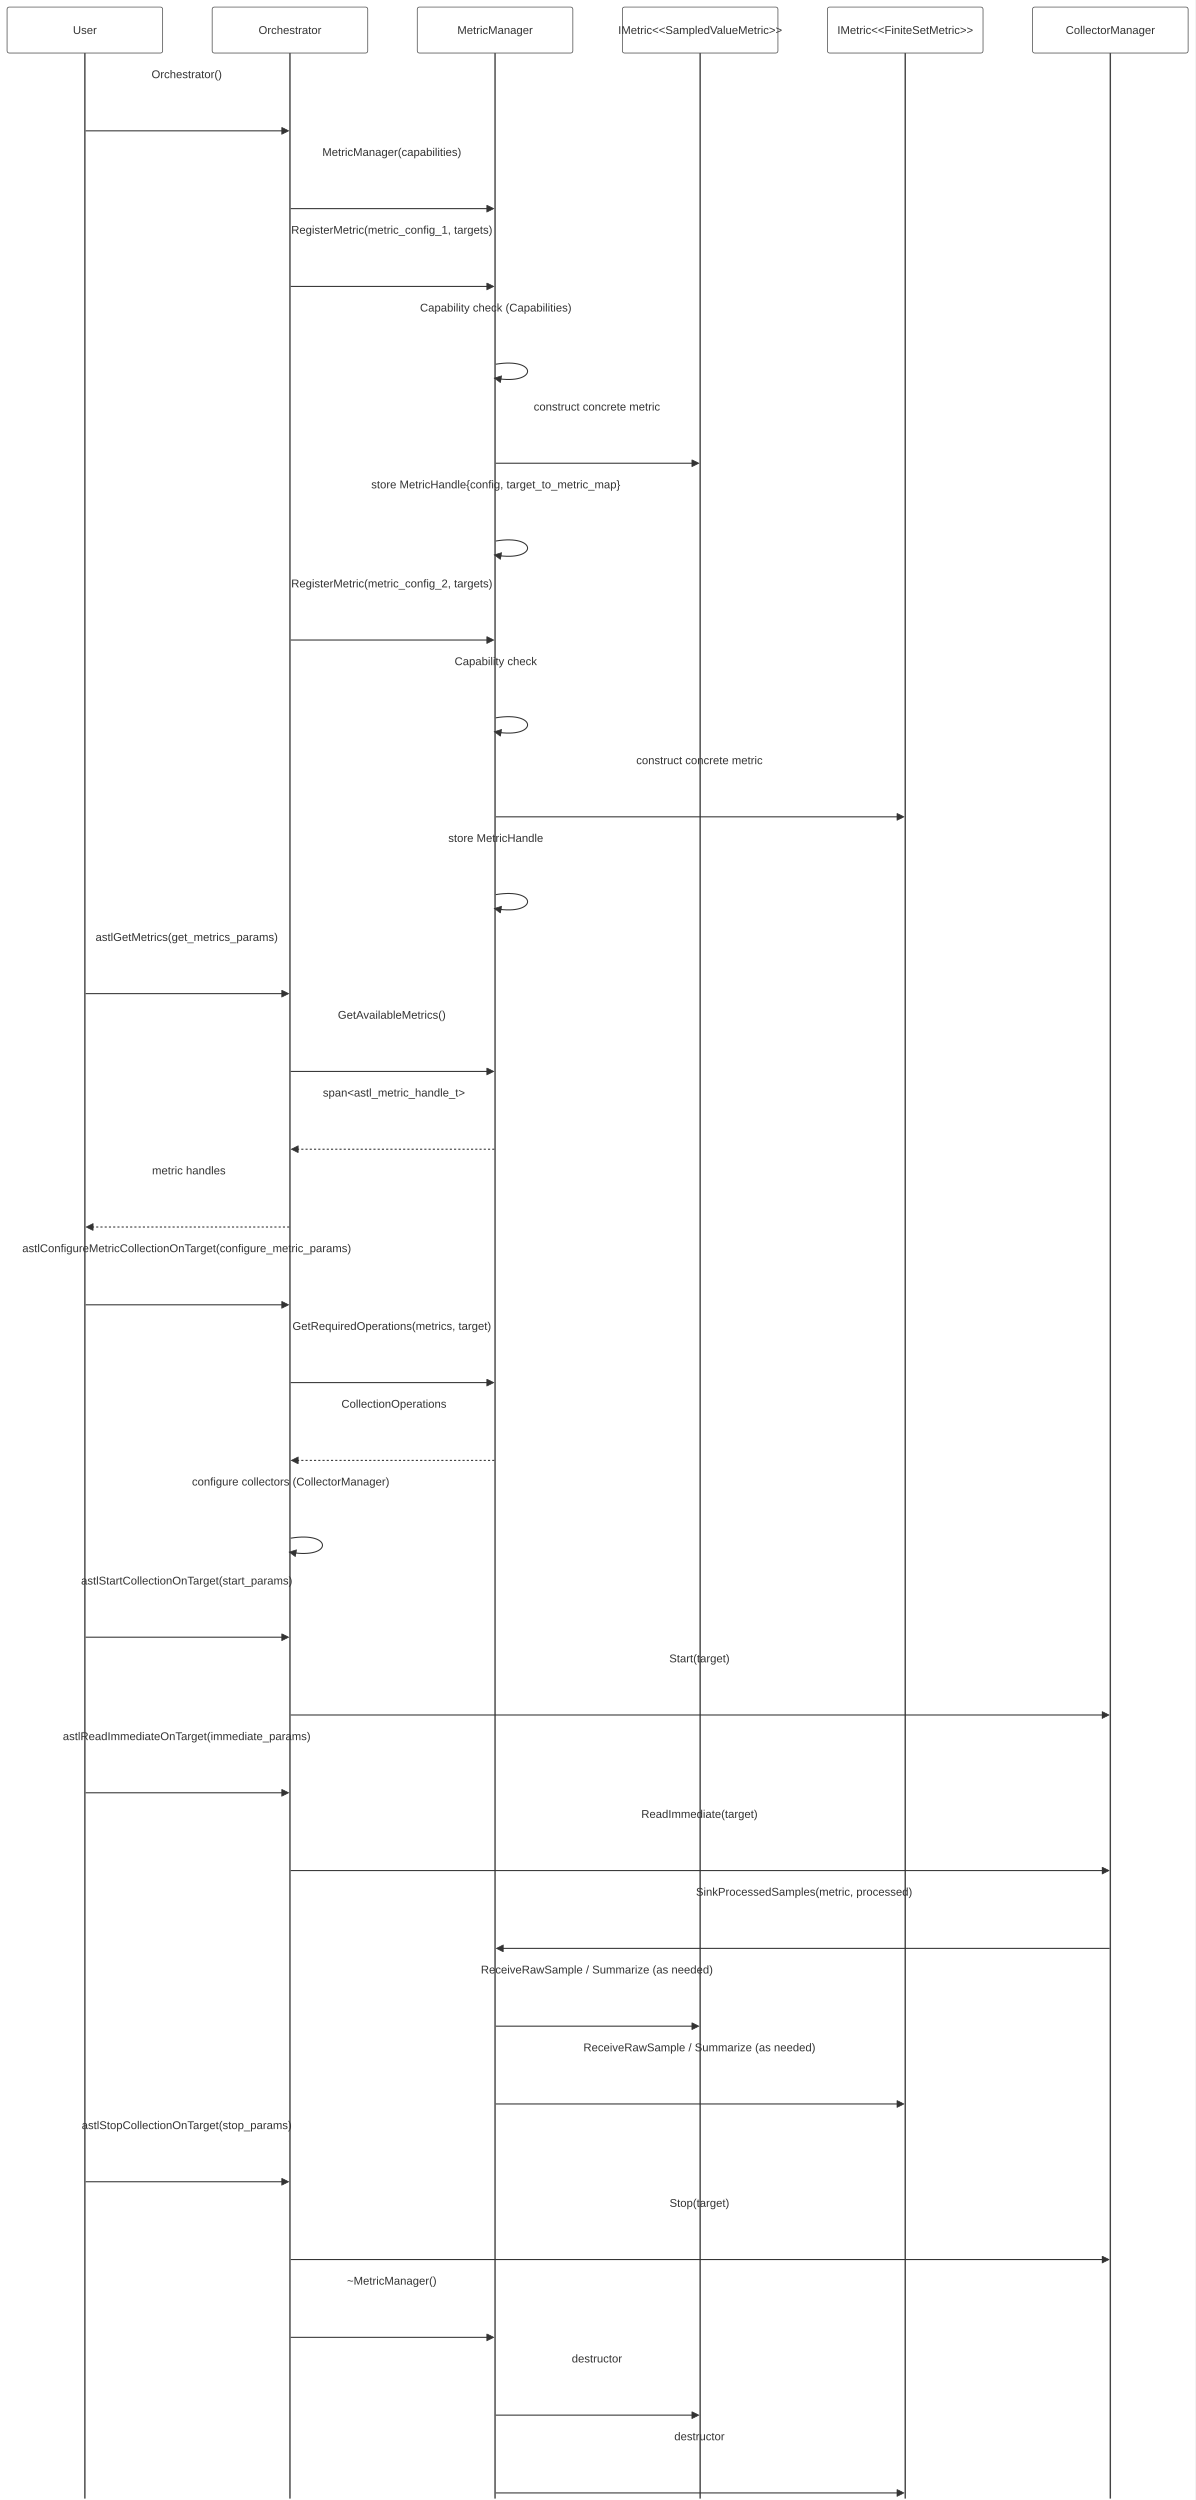
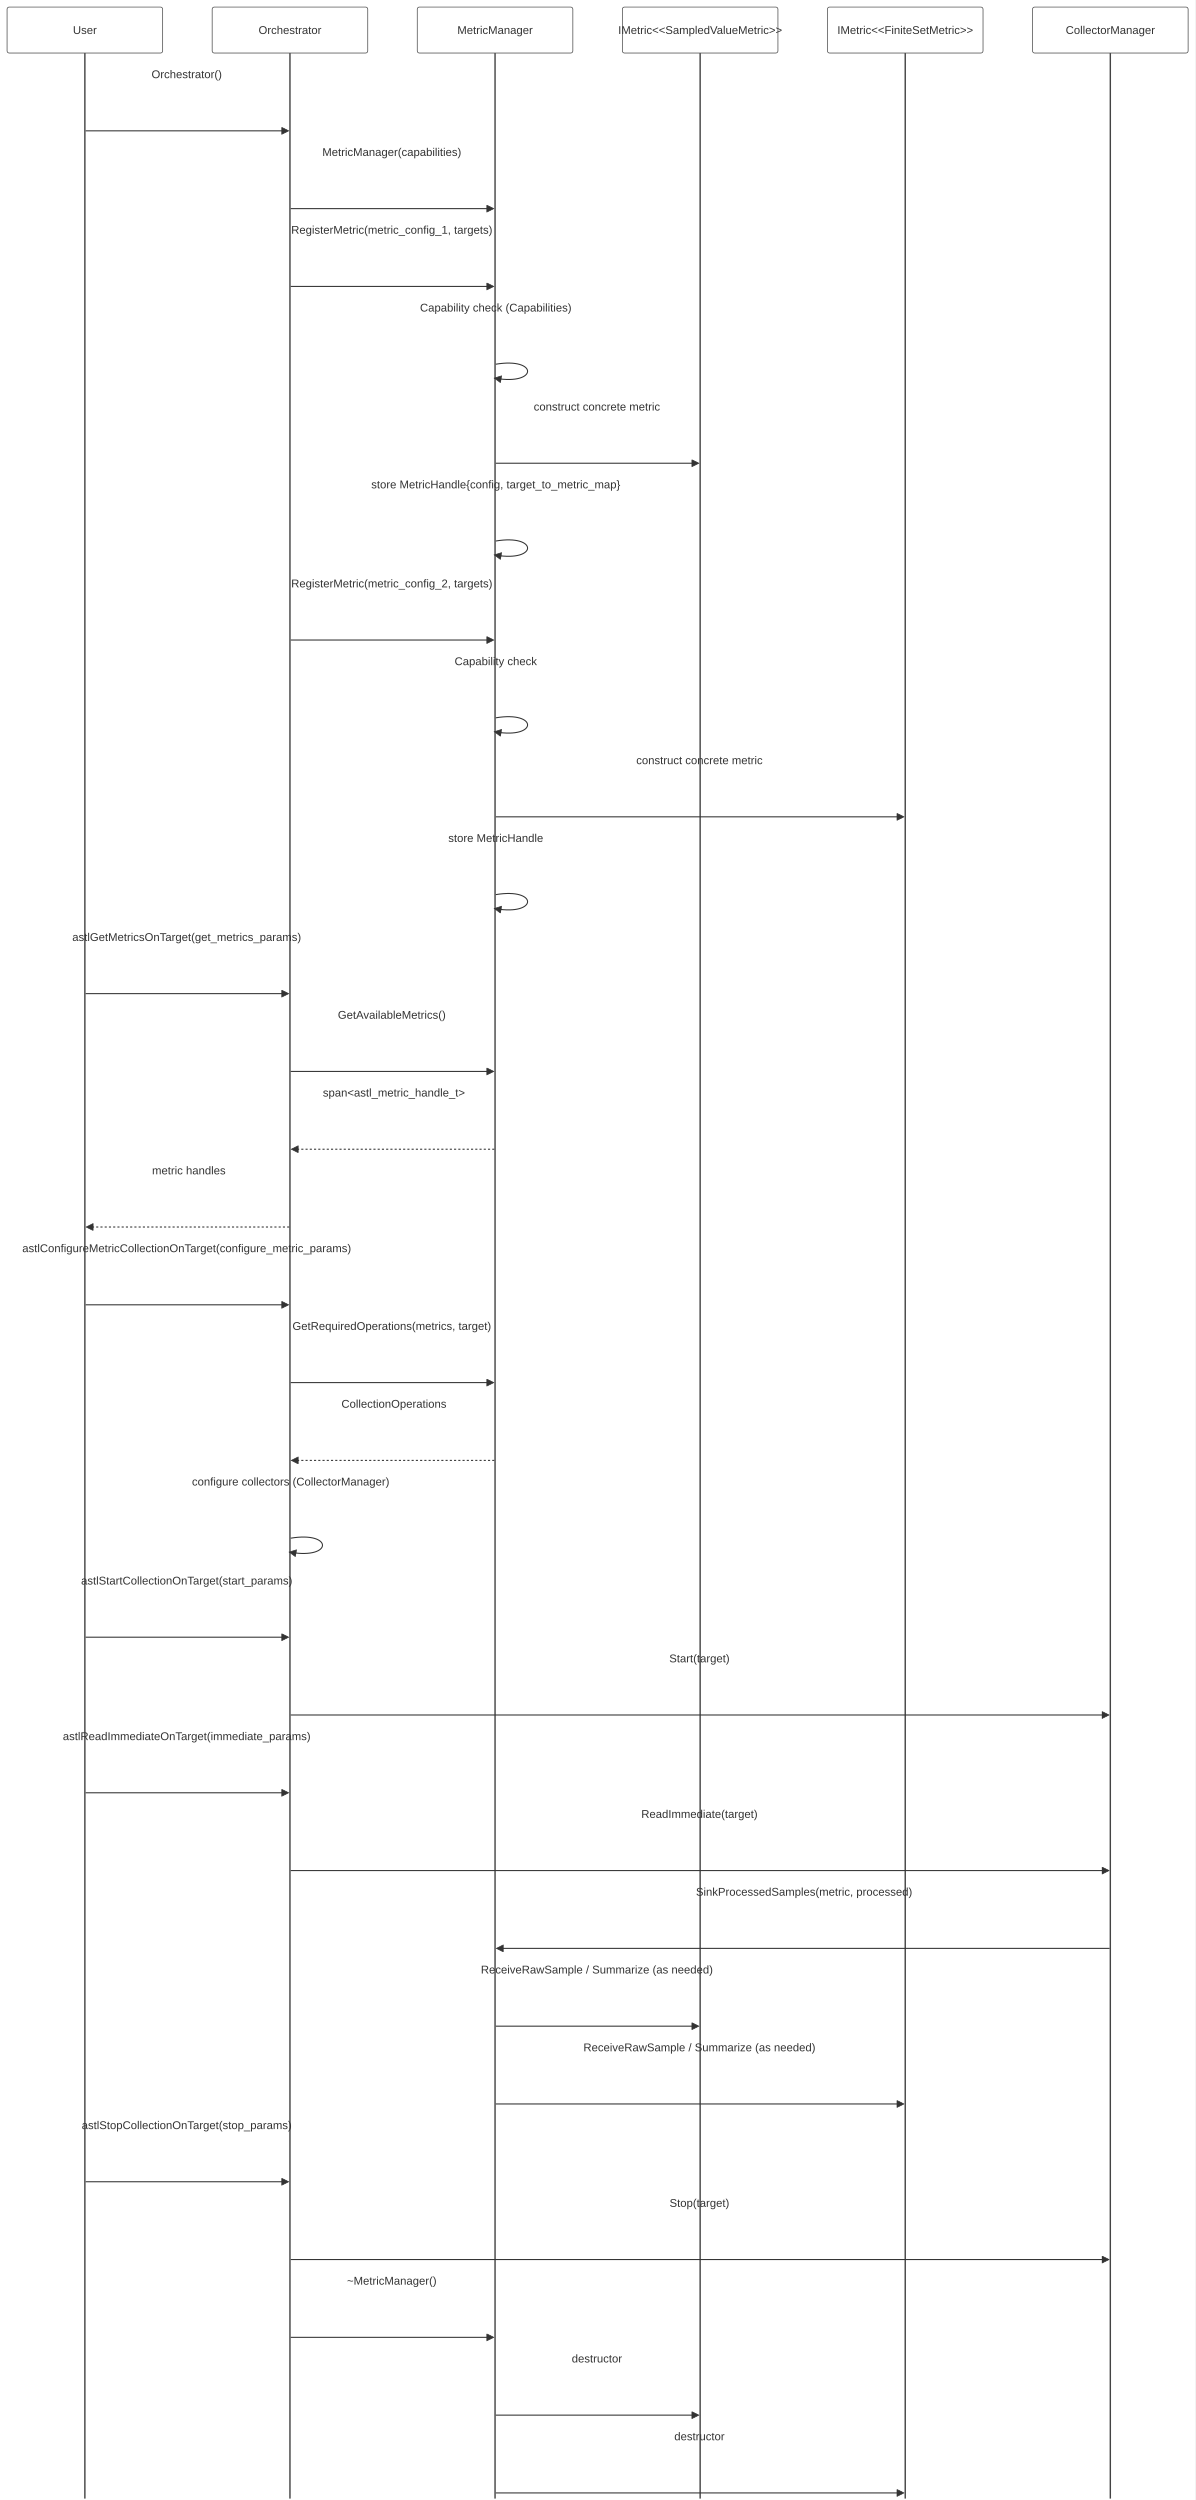
<svg xmlns="http://www.w3.org/2000/svg" id="mmd_MetricManager_sequence_mmd" viewBox="-10 -10 1690 3535" role="graphics-document document" aria-roledescription="sequence">
  <rect x="-10" y="-10" width="1690" height="3535" fill="white" />
  <g>
    <line id="actor5" x1="1560" y1="5" x2="1560" y2="3523" class="200" stroke-width="0.5px" stroke="#999" />
    <g id="root-5">
      <rect x="1450" y="0" fill="#eaeaea" stroke="#666" width="220" height="65" name="CollectorManager" rx="3" ry="3" class="actor actor-top" />
      <text x="1560" y="32.5" style="text-anchor: middle; font-size: 16px; font-weight: 400; font-family: &quot;trebuchet ms&quot;, verdana, arial, sans-serif;;" dominant-baseline="central" alignment-baseline="central" class="actor">
        <tspan x="1560" dy="0">CollectorManager</tspan>
      </text>
    </g>
  </g>
  <g>
    <line id="actor4" x1="1270" y1="5" x2="1270" y2="3523" class="200" stroke-width="0.5px" stroke="#999" />
    <g id="root-4">
      <rect x="1160" y="0" fill="#eaeaea" stroke="#666" width="220" height="65" name="Metric2" rx="3" ry="3" class="actor actor-top" />
      <text x="1270" y="32.5" style="text-anchor: middle; font-size: 16px; font-weight: 400; font-family: &quot;trebuchet ms&quot;, verdana, arial, sans-serif;;" dominant-baseline="central" alignment-baseline="central" class="actor">
        <tspan x="1270" dy="0">IMetric&lt;&lt;FiniteSetMetric&gt;&gt;</tspan>
      </text>
    </g>
  </g>
  <g>
    <line id="actor3" x1="980" y1="5" x2="980" y2="3523" class="200" stroke-width="0.5px" stroke="#999" />
    <g id="root-3">
      <rect x="870" y="0" fill="#eaeaea" stroke="#666" width="220" height="65" name="Metric1" rx="3" ry="3" class="actor actor-top" />
      <text x="980" y="32.5" style="text-anchor: middle; font-size: 16px; font-weight: 400; font-family: &quot;trebuchet ms&quot;, verdana, arial, sans-serif;;" dominant-baseline="central" alignment-baseline="central" class="actor">
        <tspan x="980" dy="0">IMetric&lt;&lt;SampledValueMetric&gt;&gt;</tspan>
      </text>
    </g>
  </g>
  <g>
    <line id="actor2" x1="690" y1="5" x2="690" y2="3523" class="200" stroke-width="0.5px" stroke="#999" />
    <g id="root-2">
      <rect x="580" y="0" fill="#eaeaea" stroke="#666" width="220" height="65" name="MetricManager" rx="3" ry="3" class="actor actor-top" />
      <text x="690" y="32.5" style="text-anchor: middle; font-size: 16px; font-weight: 400; font-family: &quot;trebuchet ms&quot;, verdana, arial, sans-serif;;" dominant-baseline="central" alignment-baseline="central" class="actor">
        <tspan x="690" dy="0">MetricManager</tspan>
      </text>
    </g>
  </g>
  <g>
    <line id="actor1" x1="400" y1="5" x2="400" y2="3523" class="200" stroke-width="0.5px" stroke="#999" />
    <g id="root-1">
      <rect x="290" y="0" fill="#eaeaea" stroke="#666" width="220" height="65" name="Orchestrator" rx="3" ry="3" class="actor actor-top" />
      <text x="400" y="32.5" style="text-anchor: middle; font-size: 16px; font-weight: 400; font-family: &quot;trebuchet ms&quot;, verdana, arial, sans-serif;;" dominant-baseline="central" alignment-baseline="central" class="actor">
        <tspan x="400" dy="0">Orchestrator</tspan>
      </text>
    </g>
  </g>
  <g>
    <line id="actor0" x1="110" y1="5" x2="110" y2="3523" class="200" stroke-width="0.5px" stroke="#999" />
    <g id="root-0">
      <rect x="0" y="0" fill="#eaeaea" stroke="#666" width="220" height="65" name="User" rx="3" ry="3" class="actor actor-top" />
      <text x="110" y="32.5" style="text-anchor: middle; font-size: 16px; font-weight: 400; font-family: &quot;trebuchet ms&quot;, verdana, arial, sans-serif;;" dominant-baseline="central" alignment-baseline="central" class="actor">
        <tspan x="110" dy="0">User</tspan>
      </text>
    </g>
  </g>
  <style>#mmd_MetricManager_sequence_mmd{font-family:"trebuchet ms",verdana,arial,sans-serif;font-size:13px;fill:#333;}#mmd_MetricManager_sequence_mmd .error-icon{fill:#ffffff;}#mmd_MetricManager_sequence_mmd .error-text{fill:#000000;stroke:#000000;}#mmd_MetricManager_sequence_mmd .edge-thickness-normal{stroke-width:2px;}#mmd_MetricManager_sequence_mmd .edge-thickness-thick{stroke-width:3.5px;}#mmd_MetricManager_sequence_mmd .edge-pattern-solid{stroke-dasharray:0;}#mmd_MetricManager_sequence_mmd .edge-pattern-dashed{stroke-dasharray:3;}#mmd_MetricManager_sequence_mmd .edge-pattern-dotted{stroke-dasharray:2;}#mmd_MetricManager_sequence_mmd .marker{fill:#000000;stroke:#000000;}#mmd_MetricManager_sequence_mmd .marker.cross{stroke:#000000;}#mmd_MetricManager_sequence_mmd svg{font-family:"trebuchet ms",verdana,arial,sans-serif;font-size:13px;}#mmd_MetricManager_sequence_mmd .actor{stroke:#444444;fill:#ffffff;}#mmd_MetricManager_sequence_mmd text.actor&gt;tspan{fill:#333;stroke:none;}#mmd_MetricManager_sequence_mmd .actor-line{stroke:grey;}#mmd_MetricManager_sequence_mmd .messageLine0{stroke-width:1.5;stroke-dasharray:none;stroke:#333;}#mmd_MetricManager_sequence_mmd .messageLine1{stroke-width:1.5;stroke-dasharray:2,2;stroke:#333;}#mmd_MetricManager_sequence_mmd #arrowhead path{fill:#333;stroke:#333;}#mmd_MetricManager_sequence_mmd .sequenceNumber{fill:#ffffff;}#mmd_MetricManager_sequence_mmd #sequencenumber{fill:#333;}#mmd_MetricManager_sequence_mmd #crosshead path{fill:#333;stroke:#333;}#mmd_MetricManager_sequence_mmd .messageText{fill:#333;stroke:none;}#mmd_MetricManager_sequence_mmd .labelBox{stroke:#444444;fill:#ffffff;}#mmd_MetricManager_sequence_mmd .labelText,#mmd_MetricManager_sequence_mmd .labelText&gt;tspan{fill:#333;stroke:none;}#mmd_MetricManager_sequence_mmd .loopText,#mmd_MetricManager_sequence_mmd .loopText&gt;tspan{fill:#333;stroke:none;}#mmd_MetricManager_sequence_mmd .loopLine{stroke-width:2px;stroke-dasharray:2,2;stroke:#444444;fill:#444444;}#mmd_MetricManager_sequence_mmd .note{stroke:hsl(52.683, 60%, 73.922%);fill:#fff5ad;}#mmd_MetricManager_sequence_mmd .noteText,#mmd_MetricManager_sequence_mmd .noteText&gt;tspan{fill:#333;stroke:none;}#mmd_MetricManager_sequence_mmd .activation0{fill:hsl(-120, 0%, 100%);stroke:hsl(-120, 0%, 90%);}#mmd_MetricManager_sequence_mmd .activation1{fill:hsl(-120, 0%, 100%);stroke:hsl(-120, 0%, 90%);}#mmd_MetricManager_sequence_mmd .activation2{fill:hsl(-120, 0%, 100%);stroke:hsl(-120, 0%, 90%);}#mmd_MetricManager_sequence_mmd .actorPopupMenu{position:absolute;}#mmd_MetricManager_sequence_mmd .actorPopupMenuPanel{position:absolute;fill:#ffffff;box-shadow:0px 8px 16px 0px rgba(0,0,0,0.2);filter:drop-shadow(3px 5px 2px rgb(0 0 0 / 0.4));}#mmd_MetricManager_sequence_mmd .actor-man line{stroke:#444444;fill:#ffffff;}#mmd_MetricManager_sequence_mmd .actor-man circle,#mmd_MetricManager_sequence_mmd line{stroke:#444444;fill:#ffffff;stroke-width:2px;}#mmd_MetricManager_sequence_mmd :root{--mermaid-font-family:"trebuchet ms",verdana,arial,sans-serif;}</style>
  <g />
  <defs>
    <symbol id="computer" width="24" height="24">
      <path transform="scale(.5)" d="M2 2v13h20v-13h-20zm18 11h-16v-9h16v9zm-10.228 6l.466-1h3.524l.467 1h-4.457zm14.228 3h-24l2-6h2.104l-1.33 4h18.45l-1.297-4h2.073l2 6zm-5-10h-14v-7h14v7z" />
    </symbol>
  </defs>
  <defs>
    <symbol id="database" fill-rule="evenodd" clip-rule="evenodd">
      <path transform="scale(.5)" d="M12.258.001l.256.004.255.005.253.008.251.01.249.012.247.015.246.016.242.019.241.02.239.023.236.024.233.027.231.028.229.031.225.032.223.034.22.036.217.038.214.04.211.041.208.043.205.045.201.046.198.048.194.05.191.051.187.053.183.054.18.056.175.057.172.059.168.06.163.061.16.063.155.064.15.066.074.033.073.033.071.034.07.034.069.035.068.035.067.035.066.035.064.036.064.036.062.036.06.036.06.037.058.037.058.037.055.038.055.038.053.038.052.038.051.039.05.039.048.039.047.039.045.04.044.04.043.04.041.04.04.041.039.041.037.041.036.041.034.041.033.042.032.042.03.042.029.042.027.042.026.043.024.043.023.043.021.043.02.043.018.044.017.043.015.044.013.044.012.044.011.045.009.044.007.045.006.045.004.045.002.045.001.045v17l-.001.045-.002.045-.004.045-.006.045-.007.045-.009.044-.011.045-.012.044-.013.044-.015.044-.017.043-.018.044-.02.043-.021.043-.023.043-.024.043-.026.043-.027.042-.029.042-.03.042-.032.042-.033.042-.034.041-.036.041-.037.041-.039.041-.04.041-.041.04-.043.04-.044.04-.045.04-.047.039-.048.039-.05.039-.051.039-.052.038-.053.038-.055.038-.055.038-.058.037-.058.037-.06.037-.06.036-.062.036-.064.036-.064.036-.066.035-.067.035-.068.035-.069.035-.07.034-.071.034-.073.033-.074.033-.15.066-.155.064-.16.063-.163.061-.168.06-.172.059-.175.057-.18.056-.183.054-.187.053-.191.051-.194.05-.198.048-.201.046-.205.045-.208.043-.211.041-.214.04-.217.038-.22.036-.223.034-.225.032-.229.031-.231.028-.233.027-.236.024-.239.023-.241.02-.242.019-.246.016-.247.015-.249.012-.251.01-.253.008-.255.005-.256.004-.258.001-.258-.001-.256-.004-.255-.005-.253-.008-.251-.01-.249-.012-.247-.015-.245-.016-.243-.019-.241-.02-.238-.023-.236-.024-.234-.027-.231-.028-.228-.031-.226-.032-.223-.034-.22-.036-.217-.038-.214-.04-.211-.041-.208-.043-.204-.045-.201-.046-.198-.048-.195-.05-.19-.051-.187-.053-.184-.054-.179-.056-.176-.057-.172-.059-.167-.06-.164-.061-.159-.063-.155-.064-.151-.066-.074-.033-.072-.033-.072-.034-.07-.034-.069-.035-.068-.035-.067-.035-.066-.035-.064-.036-.063-.036-.062-.036-.061-.036-.06-.037-.058-.037-.057-.037-.056-.038-.055-.038-.053-.038-.052-.038-.051-.039-.049-.039-.049-.039-.046-.039-.046-.04-.044-.04-.043-.04-.041-.04-.04-.041-.039-.041-.037-.041-.036-.041-.034-.041-.033-.042-.032-.042-.03-.042-.029-.042-.027-.042-.026-.043-.024-.043-.023-.043-.021-.043-.02-.043-.018-.044-.017-.043-.015-.044-.013-.044-.012-.044-.011-.045-.009-.044-.007-.045-.006-.045-.004-.045-.002-.045-.001-.045v-17l.001-.045.002-.045.004-.045.006-.045.007-.045.009-.044.011-.045.012-.044.013-.044.015-.044.017-.043.018-.044.02-.043.021-.043.023-.043.024-.043.026-.043.027-.042.029-.042.03-.042.032-.042.033-.042.034-.041.036-.041.037-.041.039-.041.04-.041.041-.04.043-.04.044-.04.046-.04.046-.039.049-.039.049-.039.051-.039.052-.038.053-.038.055-.038.056-.038.057-.037.058-.037.06-.037.061-.036.062-.036.063-.036.064-.036.066-.035.067-.035.068-.035.069-.035.07-.034.072-.034.072-.033.074-.033.151-.066.155-.064.159-.063.164-.061.167-.06.172-.059.176-.057.179-.056.184-.054.187-.053.19-.051.195-.05.198-.048.201-.046.204-.045.208-.043.211-.041.214-.04.217-.038.22-.036.223-.034.226-.032.228-.031.231-.028.234-.027.236-.024.238-.023.241-.02.243-.019.245-.016.247-.015.249-.012.251-.01.253-.008.255-.005.256-.004.258-.001.258.001zm-9.258 20.499v.01l.001.021.003.021.004.022.005.021.006.022.007.022.009.023.01.022.011.023.012.023.013.023.015.023.016.024.017.023.018.024.019.024.021.024.022.025.023.024.024.025.052.049.056.05.061.051.066.051.07.051.075.051.079.052.084.052.088.052.092.052.097.052.102.051.105.052.11.052.114.051.119.051.123.051.127.05.131.05.135.05.139.048.144.049.147.047.152.047.155.047.16.045.163.045.167.043.171.043.176.041.178.041.183.039.187.039.19.037.194.035.197.035.202.033.204.031.209.03.212.029.216.027.219.025.222.024.226.021.23.02.233.018.236.016.24.015.243.012.246.01.249.008.253.005.256.004.259.001.26-.001.257-.004.254-.005.25-.008.247-.011.244-.012.241-.014.237-.016.233-.018.231-.021.226-.021.224-.024.22-.026.216-.027.212-.028.21-.031.205-.031.202-.034.198-.034.194-.036.191-.037.187-.039.183-.04.179-.04.175-.042.172-.043.168-.044.163-.045.16-.046.155-.046.152-.047.148-.048.143-.049.139-.049.136-.05.131-.05.126-.05.123-.051.118-.052.114-.051.11-.052.106-.052.101-.052.096-.052.092-.052.088-.053.083-.051.079-.052.074-.052.07-.051.065-.051.06-.051.056-.05.051-.05.023-.024.023-.025.021-.024.02-.024.019-.024.018-.024.017-.024.015-.023.014-.024.013-.023.012-.023.01-.023.01-.022.008-.022.006-.022.006-.022.004-.022.004-.021.001-.021.001-.021v-4.127l-.077.055-.08.053-.083.054-.085.053-.087.052-.09.052-.093.051-.095.05-.097.05-.1.049-.102.049-.105.048-.106.047-.109.047-.111.046-.114.045-.115.045-.118.044-.12.043-.122.042-.124.042-.126.041-.128.04-.13.04-.132.038-.134.038-.135.037-.138.037-.139.035-.142.035-.143.034-.144.033-.147.032-.148.031-.15.03-.151.03-.153.029-.154.027-.156.027-.158.026-.159.025-.161.024-.162.023-.163.022-.165.021-.166.02-.167.019-.169.018-.169.017-.171.016-.173.015-.173.014-.175.013-.175.012-.177.011-.178.01-.179.008-.179.008-.181.006-.182.005-.182.004-.184.003-.184.002h-.37l-.184-.002-.184-.003-.182-.004-.182-.005-.181-.006-.179-.008-.179-.008-.178-.01-.176-.011-.176-.012-.175-.013-.173-.014-.172-.015-.171-.016-.17-.017-.169-.018-.167-.019-.166-.02-.165-.021-.163-.022-.162-.023-.161-.024-.159-.025-.157-.026-.156-.027-.155-.027-.153-.029-.151-.03-.15-.03-.148-.031-.146-.032-.145-.033-.143-.034-.141-.035-.14-.035-.137-.037-.136-.037-.134-.038-.132-.038-.13-.04-.128-.04-.126-.041-.124-.042-.122-.042-.12-.044-.117-.043-.116-.045-.113-.045-.112-.046-.109-.047-.106-.047-.105-.048-.102-.049-.1-.049-.097-.05-.095-.05-.093-.052-.09-.051-.087-.052-.085-.053-.083-.054-.08-.054-.077-.054v4.127zm0-5.654v.011l.001.021.003.021.004.021.005.022.006.022.007.022.009.022.01.022.011.023.012.023.013.023.015.024.016.023.017.024.018.024.019.024.021.024.022.024.023.025.024.024.052.05.056.05.061.05.066.051.07.051.075.052.079.051.084.052.088.052.092.052.097.052.102.052.105.052.11.051.114.051.119.052.123.05.127.051.131.05.135.049.139.049.144.048.147.048.152.047.155.046.16.045.163.045.167.044.171.042.176.042.178.04.183.04.187.038.19.037.194.036.197.034.202.033.204.032.209.03.212.028.216.027.219.025.222.024.226.022.23.02.233.018.236.016.24.014.243.012.246.01.249.008.253.006.256.003.259.001.26-.001.257-.003.254-.006.25-.008.247-.01.244-.012.241-.015.237-.016.233-.018.231-.02.226-.022.224-.024.22-.025.216-.027.212-.029.21-.03.205-.032.202-.033.198-.035.194-.036.191-.037.187-.039.183-.039.179-.041.175-.042.172-.043.168-.044.163-.045.16-.045.155-.047.152-.047.148-.048.143-.048.139-.05.136-.049.131-.05.126-.051.123-.051.118-.051.114-.052.11-.052.106-.052.101-.052.096-.052.092-.052.088-.052.083-.052.079-.052.074-.051.07-.052.065-.051.06-.05.056-.051.051-.049.023-.025.023-.024.021-.025.02-.024.019-.024.018-.024.017-.024.015-.023.014-.023.013-.024.012-.022.01-.023.01-.023.008-.022.006-.022.006-.022.004-.021.004-.022.001-.021.001-.021v-4.139l-.077.054-.08.054-.083.054-.085.052-.087.053-.09.051-.093.051-.095.051-.097.05-.1.049-.102.049-.105.048-.106.047-.109.047-.111.046-.114.045-.115.044-.118.044-.12.044-.122.042-.124.042-.126.041-.128.04-.13.039-.132.039-.134.038-.135.037-.138.036-.139.036-.142.035-.143.033-.144.033-.147.033-.148.031-.15.03-.151.03-.153.028-.154.028-.156.027-.158.026-.159.025-.161.024-.162.023-.163.022-.165.021-.166.02-.167.019-.169.018-.169.017-.171.016-.173.015-.173.014-.175.013-.175.012-.177.011-.178.009-.179.009-.179.007-.181.007-.182.005-.182.004-.184.003-.184.002h-.37l-.184-.002-.184-.003-.182-.004-.182-.005-.181-.007-.179-.007-.179-.009-.178-.009-.176-.011-.176-.012-.175-.013-.173-.014-.172-.015-.171-.016-.17-.017-.169-.018-.167-.019-.166-.02-.165-.021-.163-.022-.162-.023-.161-.024-.159-.025-.157-.026-.156-.027-.155-.028-.153-.028-.151-.03-.15-.03-.148-.031-.146-.033-.145-.033-.143-.033-.141-.035-.14-.036-.137-.036-.136-.037-.134-.038-.132-.039-.13-.039-.128-.04-.126-.041-.124-.042-.122-.043-.12-.043-.117-.044-.116-.044-.113-.046-.112-.046-.109-.046-.106-.047-.105-.048-.102-.049-.1-.049-.097-.05-.095-.051-.093-.051-.09-.051-.087-.053-.085-.052-.083-.054-.08-.054-.077-.054v4.139zm0-5.666v.011l.001.02.003.022.004.021.005.022.006.021.007.022.009.023.01.022.011.023.012.023.013.023.015.023.016.024.017.024.018.023.019.024.021.025.022.024.023.024.024.025.052.05.056.05.061.05.066.051.07.051.075.052.079.051.084.052.088.052.092.052.097.052.102.052.105.051.11.052.114.051.119.051.123.051.127.05.131.05.135.05.139.049.144.048.147.048.152.047.155.046.16.045.163.045.167.043.171.043.176.042.178.04.183.04.187.038.19.037.194.036.197.034.202.033.204.032.209.03.212.028.216.027.219.025.222.024.226.021.23.02.233.018.236.017.24.014.243.012.246.01.249.008.253.006.256.003.259.001.26-.001.257-.003.254-.006.25-.008.247-.01.244-.013.241-.014.237-.016.233-.018.231-.02.226-.022.224-.024.22-.025.216-.027.212-.029.21-.03.205-.032.202-.033.198-.035.194-.036.191-.037.187-.039.183-.039.179-.041.175-.042.172-.043.168-.044.163-.045.16-.045.155-.047.152-.047.148-.048.143-.049.139-.049.136-.049.131-.051.126-.05.123-.051.118-.052.114-.051.11-.052.106-.052.101-.052.096-.052.092-.052.088-.052.083-.052.079-.052.074-.052.07-.051.065-.051.06-.051.056-.05.051-.049.023-.025.023-.025.021-.024.02-.024.019-.024.018-.024.017-.024.015-.023.014-.024.013-.023.012-.023.01-.022.01-.023.008-.022.006-.022.006-.022.004-.022.004-.021.001-.021.001-.021v-4.153l-.077.054-.08.054-.083.053-.085.053-.087.053-.09.051-.093.051-.095.051-.097.05-.1.049-.102.048-.105.048-.106.048-.109.046-.111.046-.114.046-.115.044-.118.044-.12.043-.122.043-.124.042-.126.041-.128.04-.13.039-.132.039-.134.038-.135.037-.138.036-.139.036-.142.034-.143.034-.144.033-.147.032-.148.032-.15.03-.151.03-.153.028-.154.028-.156.027-.158.026-.159.024-.161.024-.162.023-.163.023-.165.021-.166.02-.167.019-.169.018-.169.017-.171.016-.173.015-.173.014-.175.013-.175.012-.177.01-.178.01-.179.009-.179.007-.181.006-.182.006-.182.004-.184.003-.184.001-.185.001-.185-.001-.184-.001-.184-.003-.182-.004-.182-.006-.181-.006-.179-.007-.179-.009-.178-.01-.176-.01-.176-.012-.175-.013-.173-.014-.172-.015-.171-.016-.17-.017-.169-.018-.167-.019-.166-.02-.165-.021-.163-.023-.162-.023-.161-.024-.159-.024-.157-.026-.156-.027-.155-.028-.153-.028-.151-.03-.15-.03-.148-.032-.146-.032-.145-.033-.143-.034-.141-.034-.14-.036-.137-.036-.136-.037-.134-.038-.132-.039-.13-.039-.128-.041-.126-.041-.124-.041-.122-.043-.12-.043-.117-.044-.116-.044-.113-.046-.112-.046-.109-.046-.106-.048-.105-.048-.102-.048-.1-.05-.097-.049-.095-.051-.093-.051-.09-.052-.087-.052-.085-.053-.083-.053-.08-.054-.077-.054v4.153zm8.74-8.179l-.257.004-.254.005-.25.008-.247.011-.244.012-.241.014-.237.016-.233.018-.231.021-.226.022-.224.023-.22.026-.216.027-.212.028-.21.031-.205.032-.202.033-.198.034-.194.036-.191.038-.187.038-.183.04-.179.041-.175.042-.172.043-.168.043-.163.045-.16.046-.155.046-.152.048-.148.048-.143.048-.139.049-.136.05-.131.05-.126.051-.123.051-.118.051-.114.052-.11.052-.106.052-.101.052-.096.052-.092.052-.088.052-.083.052-.079.052-.074.051-.07.052-.065.051-.06.05-.056.05-.051.05-.023.025-.023.024-.021.024-.02.025-.019.024-.018.024-.017.023-.015.024-.014.023-.013.023-.012.023-.01.023-.01.022-.008.022-.006.023-.006.021-.004.022-.004.021-.001.021-.001.021.001.021.001.021.004.021.004.022.006.021.006.023.008.022.01.022.01.023.012.023.013.023.014.023.015.024.017.023.018.024.019.024.02.025.021.024.023.024.023.025.051.05.056.05.06.05.065.051.07.052.074.051.079.052.083.052.088.052.092.052.096.052.101.052.106.052.11.052.114.052.118.051.123.051.126.051.131.05.136.05.139.049.143.048.148.048.152.048.155.046.16.046.163.045.168.043.172.043.175.042.179.041.183.04.187.038.191.038.194.036.198.034.202.033.205.032.21.031.212.028.216.027.22.026.224.023.226.022.231.021.233.018.237.016.241.014.244.012.247.011.25.008.254.005.257.004.26.001.26-.001.257-.004.254-.005.25-.008.247-.011.244-.012.241-.014.237-.016.233-.018.231-.021.226-.022.224-.023.22-.026.216-.027.212-.028.21-.031.205-.032.202-.033.198-.034.194-.036.191-.038.187-.038.183-.04.179-.041.175-.042.172-.043.168-.043.163-.045.16-.046.155-.046.152-.048.148-.048.143-.048.139-.049.136-.05.131-.05.126-.051.123-.051.118-.051.114-.052.11-.052.106-.052.101-.052.096-.052.092-.052.088-.052.083-.052.079-.052.074-.051.07-.052.065-.051.06-.05.056-.05.051-.05.023-.025.023-.024.021-.024.02-.025.019-.024.018-.024.017-.023.015-.024.014-.023.013-.023.012-.023.01-.023.01-.022.008-.022.006-.023.006-.021.004-.022.004-.021.001-.021.001-.021-.001-.021-.001-.021-.004-.021-.004-.022-.006-.021-.006-.023-.008-.022-.01-.022-.01-.023-.012-.023-.013-.023-.014-.023-.015-.024-.017-.023-.018-.024-.019-.024-.02-.025-.021-.024-.023-.024-.023-.025-.051-.05-.056-.05-.06-.05-.065-.051-.07-.052-.074-.051-.079-.052-.083-.052-.088-.052-.092-.052-.096-.052-.101-.052-.106-.052-.11-.052-.114-.052-.118-.051-.123-.051-.126-.051-.131-.05-.136-.05-.139-.049-.143-.048-.148-.048-.152-.048-.155-.046-.16-.046-.163-.045-.168-.043-.172-.043-.175-.042-.179-.041-.183-.04-.187-.038-.191-.038-.194-.036-.198-.034-.202-.033-.205-.032-.21-.031-.212-.028-.216-.027-.22-.026-.224-.023-.226-.022-.231-.021-.233-.018-.237-.016-.241-.014-.244-.012-.247-.011-.25-.008-.254-.005-.257-.004-.26-.001-.26.001z" />
    </symbol>
  </defs>
  <defs>
    <symbol id="clock" width="24" height="24">
      <path transform="scale(.5)" d="M12 2c5.514 0 10 4.486 10 10s-4.486 10-10 10-10-4.486-10-10 4.486-10 10-10zm0-2c-6.627 0-12 5.373-12 12s5.373 12 12 12 12-5.373 12-12-5.373-12-12-12zm5.848 12.459c.202.038.202.333.001.372-1.907.361-6.045 1.111-6.547 1.111-.719 0-1.301-.582-1.301-1.301 0-.512.77-5.447 1.125-7.445.034-.192.312-.181.343.014l.985 6.238 5.394 1.011z" />
    </symbol>
  </defs>
  <defs>
    <marker id="arrowhead" refX="7.9" refY="5" markerUnits="userSpaceOnUse" markerWidth="12" markerHeight="12" orient="auto">
      <path d="M 0 0 L 10 5 L 0 10 z" />
    </marker>
  </defs>
  <defs>
    <marker id="crosshead" markerWidth="15" markerHeight="8" orient="auto" refX="4" refY="4.5">
      <path fill="none" stroke="#000000" style="stroke-dasharray: 0, 0;" stroke-width="1pt" d="M 1,2 L 6,7 M 6,2 L 1,7" />
    </marker>
  </defs>
  <defs>
    <marker id="filled-head" refX="15.5" refY="7" markerWidth="20" markerHeight="28" orient="auto">
      <path d="M 18,7 L9,13 L14,7 L9,1 Z" />
    </marker>
  </defs>
  <defs>
    <marker id="sequencenumber" refX="15" refY="15" markerWidth="60" markerHeight="40" orient="auto">
      <circle cx="15" cy="15" r="6" />
    </marker>
  </defs>
  <text x="254" y="80" text-anchor="middle" dominant-baseline="middle" alignment-baseline="middle" style="font-family: &quot;trebuchet ms&quot;, verdana, arial, sans-serif;; font-size: 16px; font-weight: 400;" class="messageText" dy="1em">Orchestrator()</text>
  <line x1="111" y1="175" x2="396" y2="175" class="messageLine0" stroke-width="2" stroke="none" style="fill: none;" marker-end="url(#arrowhead)" />
  <text x="544" y="190" text-anchor="middle" dominant-baseline="middle" alignment-baseline="middle" style="font-family: &quot;trebuchet ms&quot;, verdana, arial, sans-serif;; font-size: 16px; font-weight: 400;" class="messageText" dy="1em">MetricManager(capabilities)</text>
  <line x1="401" y1="285" x2="686" y2="285" class="messageLine0" stroke-width="2" stroke="none" style="fill: none;" marker-end="url(#arrowhead)" />
  <text x="544" y="300" text-anchor="middle" dominant-baseline="middle" alignment-baseline="middle" style="font-family: &quot;trebuchet ms&quot;, verdana, arial, sans-serif;; font-size: 16px; font-weight: 400;" class="messageText" dy="1em">RegisterMetric(metric_config_1, targets)</text>
  <line x1="401" y1="395" x2="686" y2="395" class="messageLine0" stroke-width="2" stroke="none" style="fill: none;" marker-end="url(#arrowhead)" />
  <text x="691" y="410" text-anchor="middle" dominant-baseline="middle" alignment-baseline="middle" style="font-family: &quot;trebuchet ms&quot;, verdana, arial, sans-serif;; font-size: 16px; font-weight: 400;" class="messageText" dy="1em">Capability check (Capabilities)</text>
  <path d="M 691,505 C 751,495 751,535 691,525" class="messageLine0" stroke-width="2" stroke="none" style="fill: none;" marker-end="url(#arrowhead)" />
  <text x="834" y="550" text-anchor="middle" dominant-baseline="middle" alignment-baseline="middle" style="font-family: &quot;trebuchet ms&quot;, verdana, arial, sans-serif;; font-size: 16px; font-weight: 400;" class="messageText" dy="1em">construct concrete metric</text>
  <line x1="691" y1="645" x2="976" y2="645" class="messageLine0" stroke-width="2" stroke="none" style="fill: none;" marker-end="url(#arrowhead)" />
  <text x="691" y="660" text-anchor="middle" dominant-baseline="middle" alignment-baseline="middle" style="font-family: &quot;trebuchet ms&quot;, verdana, arial, sans-serif;; font-size: 16px; font-weight: 400;" class="messageText" dy="1em">store MetricHandle{config, target_to_metric_map}</text>
  <path d="M 691,755 C 751,745 751,785 691,775" class="messageLine0" stroke-width="2" stroke="none" style="fill: none;" marker-end="url(#arrowhead)" />
  <text x="544" y="800" text-anchor="middle" dominant-baseline="middle" alignment-baseline="middle" style="font-family: &quot;trebuchet ms&quot;, verdana, arial, sans-serif;; font-size: 16px; font-weight: 400;" class="messageText" dy="1em">RegisterMetric(metric_config_2, targets)</text>
  <line x1="401" y1="895" x2="686" y2="895" class="messageLine0" stroke-width="2" stroke="none" style="fill: none;" marker-end="url(#arrowhead)" />
  <text x="691" y="910" text-anchor="middle" dominant-baseline="middle" alignment-baseline="middle" style="font-family: &quot;trebuchet ms&quot;, verdana, arial, sans-serif;; font-size: 16px; font-weight: 400;" class="messageText" dy="1em">Capability check</text>
  <path d="M 691,1005 C 751,995 751,1035 691,1025" class="messageLine0" stroke-width="2" stroke="none" style="fill: none;" marker-end="url(#arrowhead)" />
  <text x="979" y="1050" text-anchor="middle" dominant-baseline="middle" alignment-baseline="middle" style="font-family: &quot;trebuchet ms&quot;, verdana, arial, sans-serif;; font-size: 16px; font-weight: 400;" class="messageText" dy="1em">construct concrete metric</text>
  <line x1="691" y1="1145" x2="1266" y2="1145" class="messageLine0" stroke-width="2" stroke="none" style="fill: none;" marker-end="url(#arrowhead)" />
  <text x="691" y="1160" text-anchor="middle" dominant-baseline="middle" alignment-baseline="middle" style="font-family: &quot;trebuchet ms&quot;, verdana, arial, sans-serif;; font-size: 16px; font-weight: 400;" class="messageText" dy="1em">store MetricHandle</text>
  <path d="M 691,1255 C 751,1245 751,1285 691,1275" class="messageLine0" stroke-width="2" stroke="none" style="fill: none;" marker-end="url(#arrowhead)" />
-   <text x="254" y="1300" text-anchor="middle" dominant-baseline="middle" alignment-baseline="middle" style="font-family: &quot;trebuchet ms&quot;, verdana, arial, sans-serif;; font-size: 16px; font-weight: 400;" class="messageText" dy="1em">astlGetMetrics(get_metrics_params)</text>
+   <text x="254" y="1300" text-anchor="middle" dominant-baseline="middle" alignment-baseline="middle" style="font-family: &quot;trebuchet ms&quot;, verdana, arial, sans-serif;; font-size: 16px; font-weight: 400;" class="messageText" dy="1em">astlGetMetricsOnTarget(get_metrics_params)</text>
  <line x1="111" y1="1395" x2="396" y2="1395" class="messageLine0" stroke-width="2" stroke="none" style="fill: none;" marker-end="url(#arrowhead)" />
  <text x="544" y="1410" text-anchor="middle" dominant-baseline="middle" alignment-baseline="middle" style="font-family: &quot;trebuchet ms&quot;, verdana, arial, sans-serif;; font-size: 16px; font-weight: 400;" class="messageText" dy="1em">GetAvailableMetrics()</text>
  <line x1="401" y1="1505" x2="686" y2="1505" class="messageLine0" stroke-width="2" stroke="none" style="fill: none;" marker-end="url(#arrowhead)" />
  <text x="547" y="1520" text-anchor="middle" dominant-baseline="middle" alignment-baseline="middle" style="font-family: &quot;trebuchet ms&quot;, verdana, arial, sans-serif;; font-size: 16px; font-weight: 400;" class="messageText" dy="1em">span&lt;astl_metric_handle_t&gt;</text>
  <line x1="689" y1="1615" x2="404" y2="1615" style="stroke-dasharray: 3, 3; fill: none;" class="messageLine1" stroke-width="2" stroke="none" marker-end="url(#arrowhead)" />
  <text x="257" y="1630" text-anchor="middle" dominant-baseline="middle" alignment-baseline="middle" style="font-family: &quot;trebuchet ms&quot;, verdana, arial, sans-serif;; font-size: 16px; font-weight: 400;" class="messageText" dy="1em">metric handles</text>
  <line x1="399" y1="1725" x2="114" y2="1725" style="stroke-dasharray: 3, 3; fill: none;" class="messageLine1" stroke-width="2" stroke="none" marker-end="url(#arrowhead)" />
  <text x="254" y="1740" text-anchor="middle" dominant-baseline="middle" alignment-baseline="middle" style="font-family: &quot;trebuchet ms&quot;, verdana, arial, sans-serif;; font-size: 16px; font-weight: 400;" class="messageText" dy="1em">astlConfigureMetricCollectionOnTarget(configure_metric_params)</text>
  <line x1="111" y1="1835" x2="396" y2="1835" class="messageLine0" stroke-width="2" stroke="none" style="fill: none;" marker-end="url(#arrowhead)" />
  <text x="544" y="1850" text-anchor="middle" dominant-baseline="middle" alignment-baseline="middle" style="font-family: &quot;trebuchet ms&quot;, verdana, arial, sans-serif;; font-size: 16px; font-weight: 400;" class="messageText" dy="1em">GetRequiredOperations(metrics, target)</text>
  <line x1="401" y1="1945" x2="686" y2="1945" class="messageLine0" stroke-width="2" stroke="none" style="fill: none;" marker-end="url(#arrowhead)" />
  <text x="547" y="1960" text-anchor="middle" dominant-baseline="middle" alignment-baseline="middle" style="font-family: &quot;trebuchet ms&quot;, verdana, arial, sans-serif;; font-size: 16px; font-weight: 400;" class="messageText" dy="1em">CollectionOperations</text>
  <line x1="689" y1="2055" x2="404" y2="2055" style="stroke-dasharray: 3, 3; fill: none;" class="messageLine1" stroke-width="2" stroke="none" marker-end="url(#arrowhead)" />
  <text x="401" y="2070" text-anchor="middle" dominant-baseline="middle" alignment-baseline="middle" style="font-family: &quot;trebuchet ms&quot;, verdana, arial, sans-serif;; font-size: 16px; font-weight: 400;" class="messageText" dy="1em">configure collectors (CollectorManager)</text>
  <path d="M 401,2165 C 461,2155 461,2195 401,2185" class="messageLine0" stroke-width="2" stroke="none" style="fill: none;" marker-end="url(#arrowhead)" />
  <text x="254" y="2210" text-anchor="middle" dominant-baseline="middle" alignment-baseline="middle" style="font-family: &quot;trebuchet ms&quot;, verdana, arial, sans-serif;; font-size: 16px; font-weight: 400;" class="messageText" dy="1em">astlStartCollectionOnTarget(start_params)</text>
  <line x1="111" y1="2305" x2="396" y2="2305" class="messageLine0" stroke-width="2" stroke="none" style="fill: none;" marker-end="url(#arrowhead)" />
  <text x="979" y="2320" text-anchor="middle" dominant-baseline="middle" alignment-baseline="middle" style="font-family: &quot;trebuchet ms&quot;, verdana, arial, sans-serif;; font-size: 16px; font-weight: 400;" class="messageText" dy="1em">Start(target)</text>
  <line x1="401" y1="2415" x2="1556" y2="2415" class="messageLine0" stroke-width="2" stroke="none" style="fill: none;" marker-end="url(#arrowhead)" />
  <text x="254" y="2430" text-anchor="middle" dominant-baseline="middle" alignment-baseline="middle" style="font-family: &quot;trebuchet ms&quot;, verdana, arial, sans-serif;; font-size: 16px; font-weight: 400;" class="messageText" dy="1em">astlReadImmediateOnTarget(immediate_params)</text>
  <line x1="111" y1="2525" x2="396" y2="2525" class="messageLine0" stroke-width="2" stroke="none" style="fill: none;" marker-end="url(#arrowhead)" />
  <text x="979" y="2540" text-anchor="middle" dominant-baseline="middle" alignment-baseline="middle" style="font-family: &quot;trebuchet ms&quot;, verdana, arial, sans-serif;; font-size: 16px; font-weight: 400;" class="messageText" dy="1em">ReadImmediate(target)</text>
  <line x1="401" y1="2635" x2="1556" y2="2635" class="messageLine0" stroke-width="2" stroke="none" style="fill: none;" marker-end="url(#arrowhead)" />
  <text x="1127" y="2650" text-anchor="middle" dominant-baseline="middle" alignment-baseline="middle" style="font-family: &quot;trebuchet ms&quot;, verdana, arial, sans-serif;; font-size: 16px; font-weight: 400;" class="messageText" dy="1em">SinkProcessedSamples(metric, processed)</text>
  <line x1="1559" y1="2745" x2="694" y2="2745" class="messageLine0" stroke-width="2" stroke="none" style="fill: none;" marker-end="url(#arrowhead)" />
  <text x="834" y="2760" text-anchor="middle" dominant-baseline="middle" alignment-baseline="middle" style="font-family: &quot;trebuchet ms&quot;, verdana, arial, sans-serif;; font-size: 16px; font-weight: 400;" class="messageText" dy="1em">ReceiveRawSample / Summarize (as needed)</text>
  <line x1="691" y1="2855" x2="976" y2="2855" class="messageLine0" stroke-width="2" stroke="none" style="fill: none;" marker-end="url(#arrowhead)" />
  <text x="979" y="2870" text-anchor="middle" dominant-baseline="middle" alignment-baseline="middle" style="font-family: &quot;trebuchet ms&quot;, verdana, arial, sans-serif;; font-size: 16px; font-weight: 400;" class="messageText" dy="1em">ReceiveRawSample / Summarize (as needed)</text>
  <line x1="691" y1="2965" x2="1266" y2="2965" class="messageLine0" stroke-width="2" stroke="none" style="fill: none;" marker-end="url(#arrowhead)" />
  <text x="254" y="2980" text-anchor="middle" dominant-baseline="middle" alignment-baseline="middle" style="font-family: &quot;trebuchet ms&quot;, verdana, arial, sans-serif;; font-size: 16px; font-weight: 400;" class="messageText" dy="1em">astlStopCollectionOnTarget(stop_params)</text>
  <line x1="111" y1="3075" x2="396" y2="3075" class="messageLine0" stroke-width="2" stroke="none" style="fill: none;" marker-end="url(#arrowhead)" />
  <text x="979" y="3090" text-anchor="middle" dominant-baseline="middle" alignment-baseline="middle" style="font-family: &quot;trebuchet ms&quot;, verdana, arial, sans-serif;; font-size: 16px; font-weight: 400;" class="messageText" dy="1em">Stop(target)</text>
  <line x1="401" y1="3185" x2="1556" y2="3185" class="messageLine0" stroke-width="2" stroke="none" style="fill: none;" marker-end="url(#arrowhead)" />
  <text x="544" y="3200" text-anchor="middle" dominant-baseline="middle" alignment-baseline="middle" style="font-family: &quot;trebuchet ms&quot;, verdana, arial, sans-serif;; font-size: 16px; font-weight: 400;" class="messageText" dy="1em">~MetricManager()</text>
  <line x1="401" y1="3295" x2="686" y2="3295" class="messageLine0" stroke-width="2" stroke="none" style="fill: none;" marker-end="url(#arrowhead)" />
  <text x="834" y="3310" text-anchor="middle" dominant-baseline="middle" alignment-baseline="middle" style="font-family: &quot;trebuchet ms&quot;, verdana, arial, sans-serif;; font-size: 16px; font-weight: 400;" class="messageText" dy="1em">destructor</text>
  <line x1="691" y1="3405" x2="976" y2="3405" class="messageLine0" stroke-width="2" stroke="none" style="fill: none;" marker-end="url(#arrowhead)" />
  <text x="979" y="3420" text-anchor="middle" dominant-baseline="middle" alignment-baseline="middle" style="font-family: &quot;trebuchet ms&quot;, verdana, arial, sans-serif;; font-size: 16px; font-weight: 400;" class="messageText" dy="1em">destructor</text>
  <line x1="691" y1="3515" x2="1266" y2="3515" class="messageLine0" stroke-width="2" stroke="none" style="fill: none;" marker-end="url(#arrowhead)" />
</svg>
